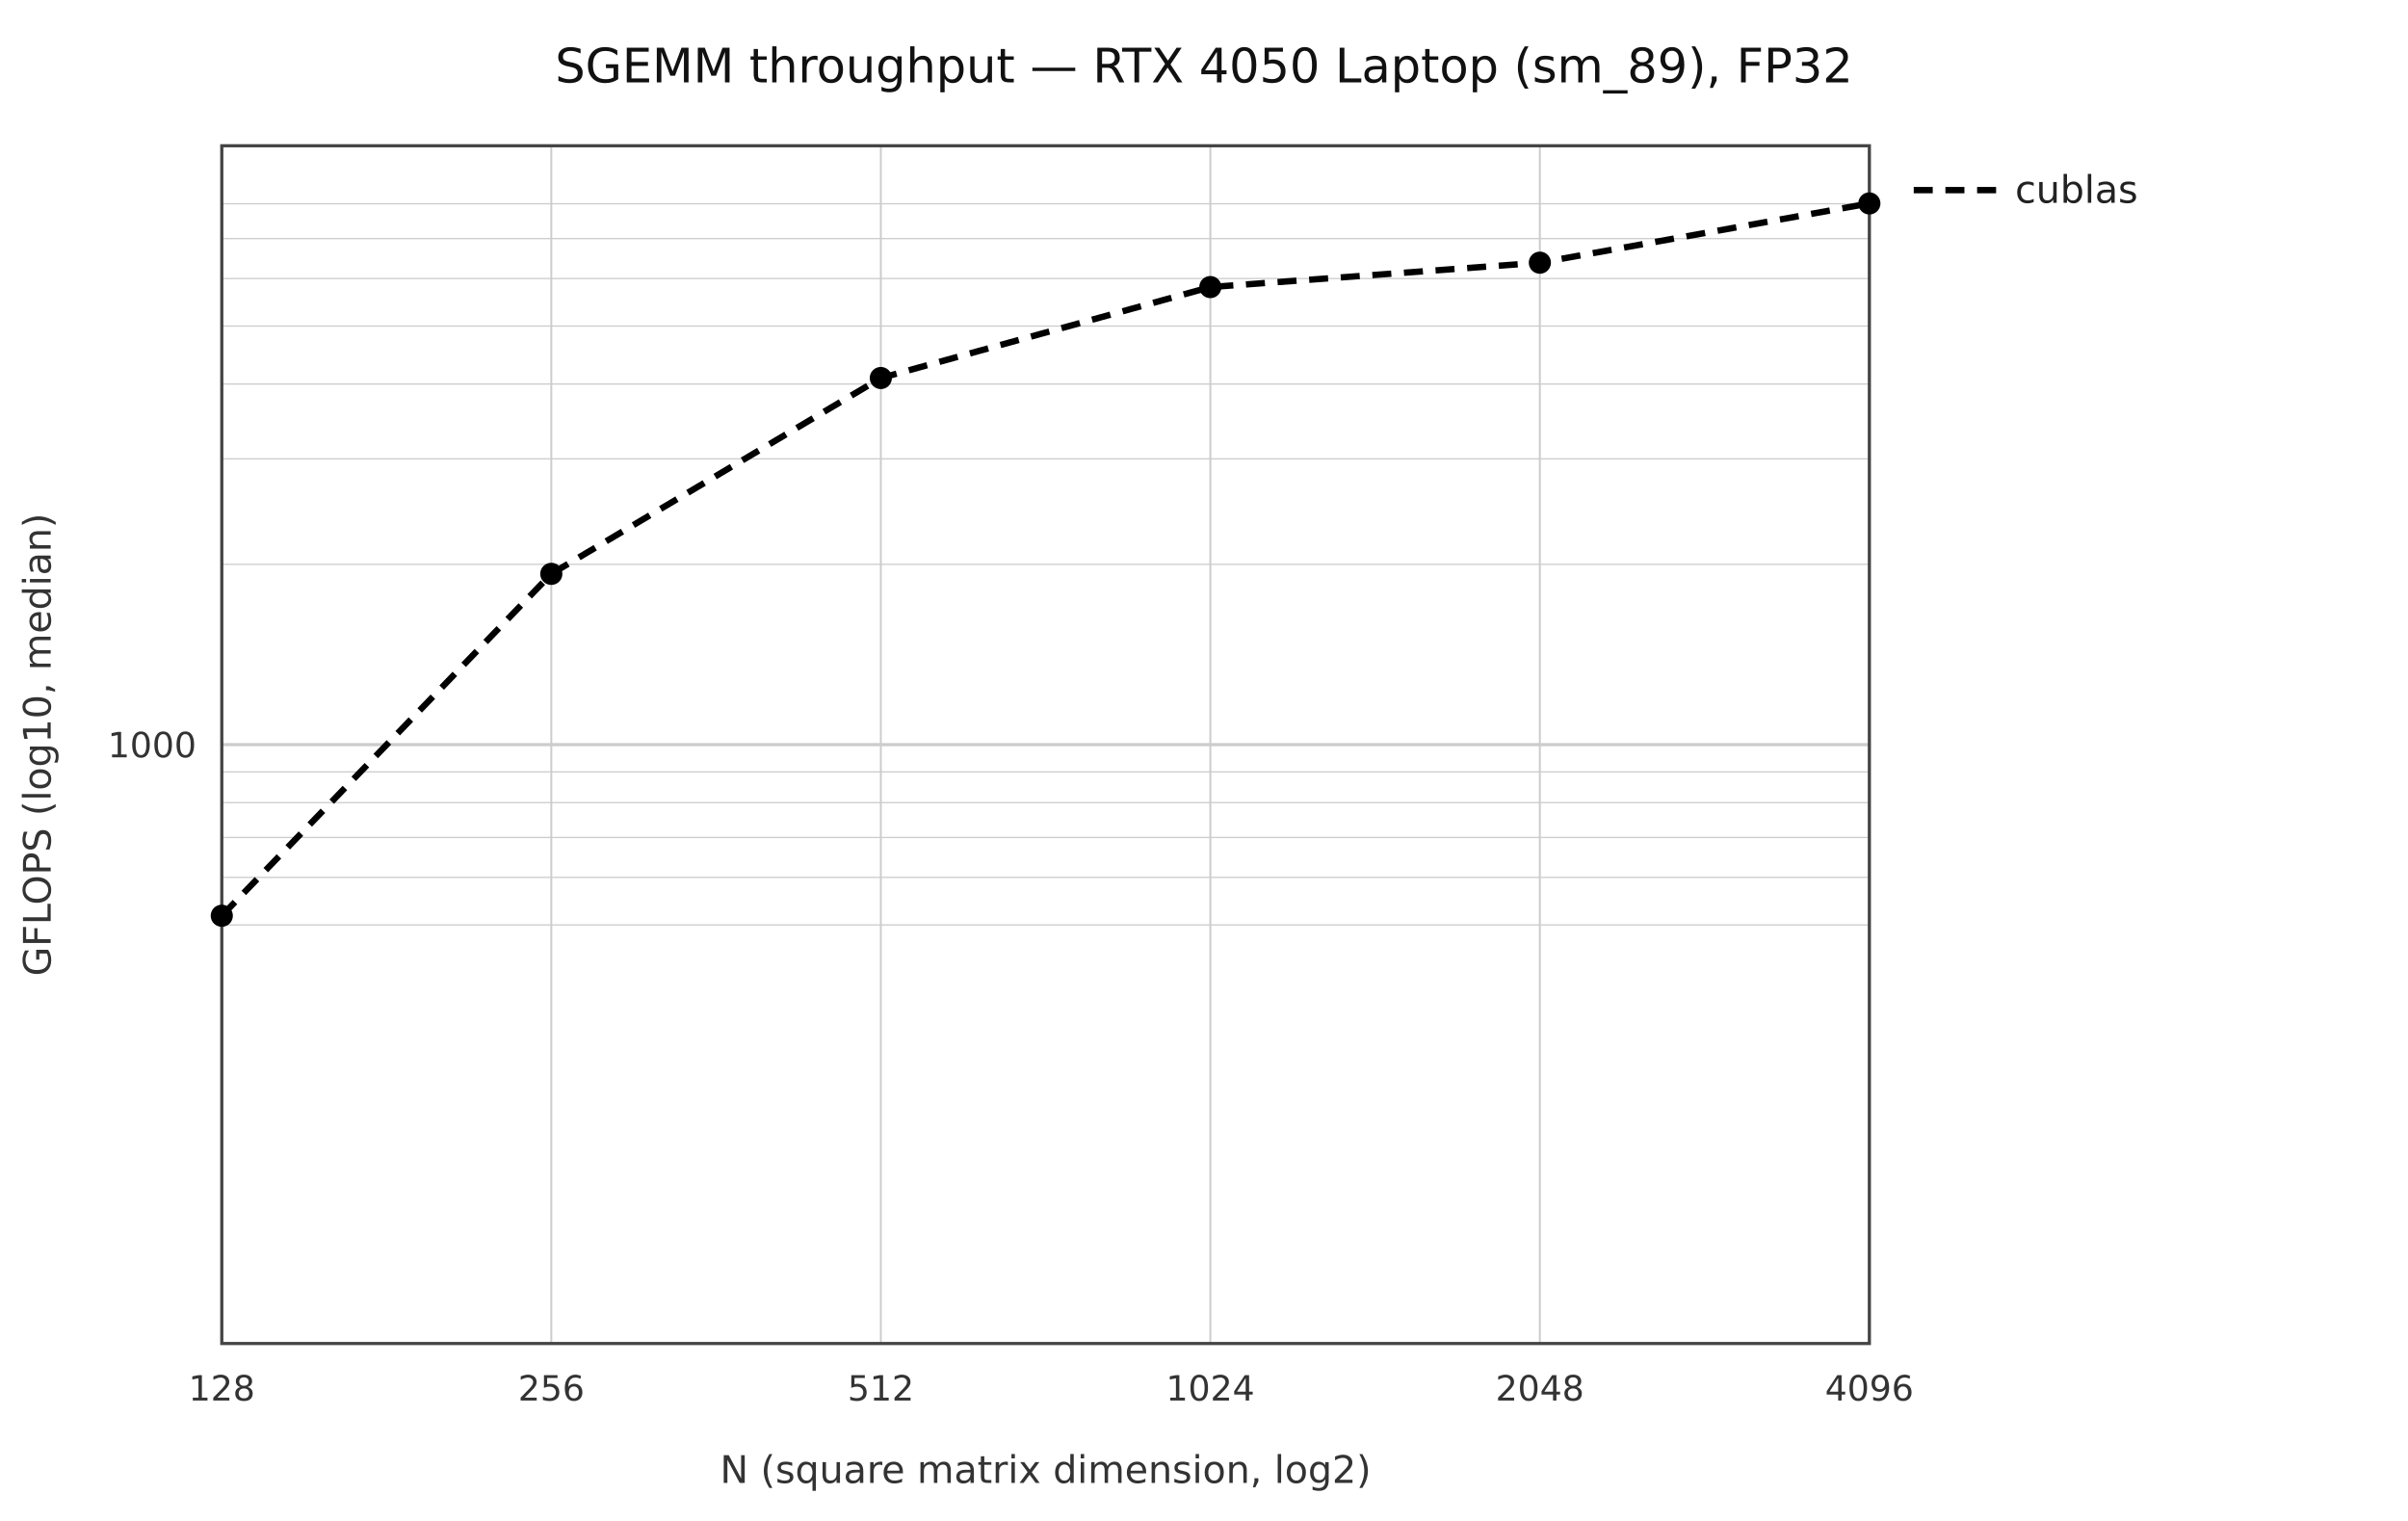
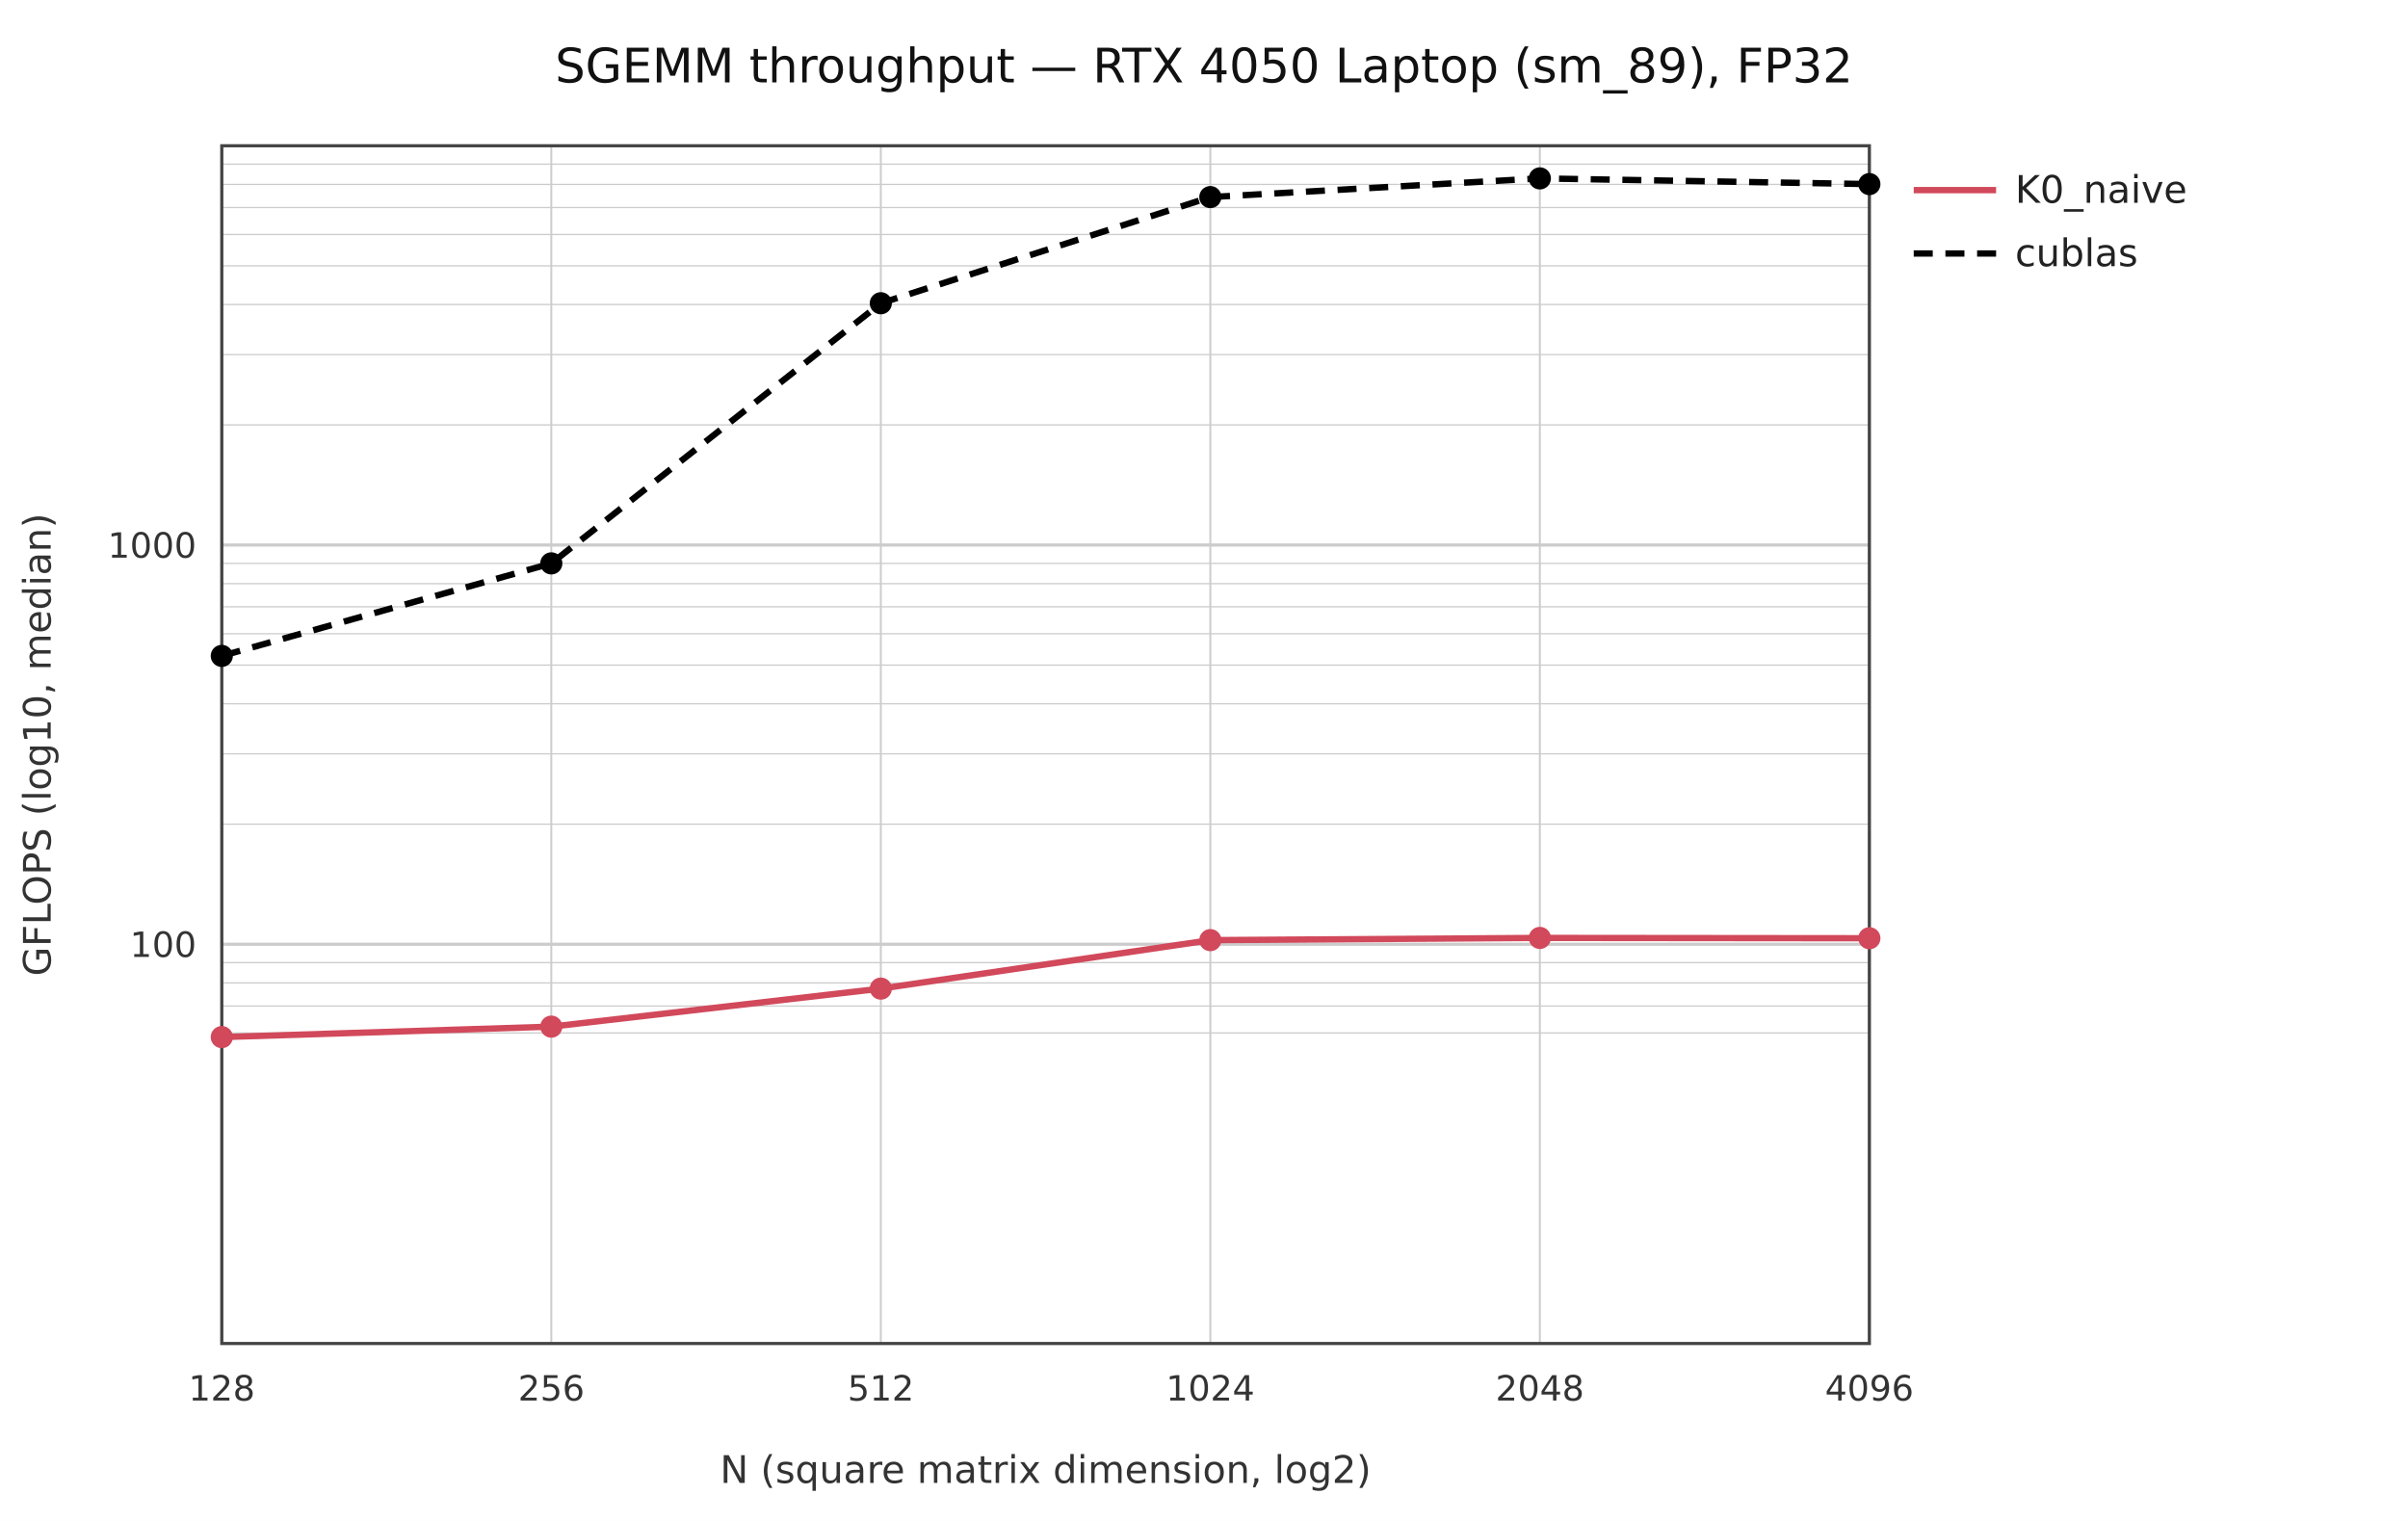
<svg xmlns="http://www.w3.org/2000/svg" width="760" height="480" viewBox="0 0 760 480" font-family="DejaVu Sans, Arial, sans-serif">
  <rect width="760" height="480" fill="white" />
-   <line x1="70" y1="291.9" x2="590" y2="291.9" stroke="#ccc" stroke-width="0.4" />
-   <line x1="70" y1="276.9" x2="590" y2="276.9" stroke="#ccc" stroke-width="0.4" />
-   <line x1="70" y1="264.3" x2="590" y2="264.3" stroke="#ccc" stroke-width="0.4" />
-   <line x1="70" y1="253.3" x2="590" y2="253.3" stroke="#ccc" stroke-width="0.4" />
-   <line x1="70" y1="243.6" x2="590" y2="243.6" stroke="#ccc" stroke-width="0.4" />
-   <line x1="70" y1="235.0" x2="590" y2="235.0" stroke="#ccc" stroke-width="1" />
-   <text x="62" y="239.0" font-size="11" text-anchor="end" fill="#333">1000</text>
-   <line x1="70" y1="178.1" x2="590" y2="178.1" stroke="#ccc" stroke-width="0.4" />
-   <line x1="70" y1="144.8" x2="590" y2="144.8" stroke="#ccc" stroke-width="0.4" />
-   <line x1="70" y1="121.2" x2="590" y2="121.2" stroke="#ccc" stroke-width="0.4" />
-   <line x1="70" y1="102.9" x2="590" y2="102.9" stroke="#ccc" stroke-width="0.4" />
-   <line x1="70" y1="87.9" x2="590" y2="87.9" stroke="#ccc" stroke-width="0.4" />
-   <line x1="70" y1="75.3" x2="590" y2="75.3" stroke="#ccc" stroke-width="0.4" />
-   <line x1="70" y1="64.3" x2="590" y2="64.3" stroke="#ccc" stroke-width="0.4" />
+   <line x1="70" y1="326.0" x2="590" y2="326.0" stroke="#ccc" stroke-width="0.4" />
+   <line x1="70" y1="317.5" x2="590" y2="317.5" stroke="#ccc" stroke-width="0.4" />
+   <line x1="70" y1="310.2" x2="590" y2="310.2" stroke="#ccc" stroke-width="0.4" />
+   <line x1="70" y1="303.8" x2="590" y2="303.8" stroke="#ccc" stroke-width="0.4" />
+   <line x1="70" y1="298.0" x2="590" y2="298.0" stroke="#ccc" stroke-width="1" />
+   <text x="62" y="302.0" font-size="11" text-anchor="end" fill="#333">100</text>
+   <line x1="70" y1="260.1" x2="590" y2="260.1" stroke="#ccc" stroke-width="0.4" />
+   <line x1="70" y1="237.9" x2="590" y2="237.9" stroke="#ccc" stroke-width="0.4" />
+   <line x1="70" y1="222.1" x2="590" y2="222.1" stroke="#ccc" stroke-width="0.4" />
+   <line x1="70" y1="209.9" x2="590" y2="209.9" stroke="#ccc" stroke-width="0.4" />
+   <line x1="70" y1="200.0" x2="590" y2="200.0" stroke="#ccc" stroke-width="0.4" />
+   <line x1="70" y1="191.5" x2="590" y2="191.5" stroke="#ccc" stroke-width="0.4" />
+   <line x1="70" y1="184.2" x2="590" y2="184.2" stroke="#ccc" stroke-width="0.4" />
+   <line x1="70" y1="177.8" x2="590" y2="177.8" stroke="#ccc" stroke-width="0.4" />
+   <line x1="70" y1="172.0" x2="590" y2="172.0" stroke="#ccc" stroke-width="1" />
+   <text x="62" y="176.0" font-size="11" text-anchor="end" fill="#333">1000</text>
+   <line x1="70" y1="134.1" x2="590" y2="134.1" stroke="#ccc" stroke-width="0.4" />
+   <line x1="70" y1="111.9" x2="590" y2="111.9" stroke="#ccc" stroke-width="0.4" />
+   <line x1="70" y1="96.1" x2="590" y2="96.1" stroke="#ccc" stroke-width="0.4" />
+   <line x1="70" y1="83.9" x2="590" y2="83.9" stroke="#ccc" stroke-width="0.4" />
+   <line x1="70" y1="74.0" x2="590" y2="74.0" stroke="#ccc" stroke-width="0.4" />
+   <line x1="70" y1="65.5" x2="590" y2="65.5" stroke="#ccc" stroke-width="0.4" />
+   <line x1="70" y1="58.2" x2="590" y2="58.2" stroke="#ccc" stroke-width="0.4" />
+   <line x1="70" y1="51.8" x2="590" y2="51.8" stroke="#ccc" stroke-width="0.4" />
  <line x1="70.0" y1="46" x2="70.0" y2="424" stroke="#ccc" stroke-width="0.6" />
  <text x="70.0" y="442" font-size="11" text-anchor="middle" fill="#333">128</text>
  <line x1="174.0" y1="46" x2="174.0" y2="424" stroke="#ccc" stroke-width="0.6" />
  <text x="174.0" y="442" font-size="11" text-anchor="middle" fill="#333">256</text>
  <line x1="278.0" y1="46" x2="278.0" y2="424" stroke="#ccc" stroke-width="0.6" />
  <text x="278.0" y="442" font-size="11" text-anchor="middle" fill="#333">512</text>
  <line x1="382.0" y1="46" x2="382.0" y2="424" stroke="#ccc" stroke-width="0.6" />
  <text x="382.0" y="442" font-size="11" text-anchor="middle" fill="#333">1024</text>
  <line x1="486.0" y1="46" x2="486.0" y2="424" stroke="#ccc" stroke-width="0.6" />
  <text x="486.0" y="442" font-size="11" text-anchor="middle" fill="#333">2048</text>
  <line x1="590.0" y1="46" x2="590.0" y2="424" stroke="#ccc" stroke-width="0.6" />
  <text x="590.0" y="442" font-size="11" text-anchor="middle" fill="#333">4096</text>
  <rect x="70" y="46" width="520" height="378" fill="none" stroke="#444" />
-   <polyline points="70.0,289.0 174.0,181.1 278.0,119.3 382.0,90.6 486.0,82.9 590.0,64.2" fill="none" stroke="#000" stroke-width="2" stroke-dasharray="6,4" />
-   <circle cx="70.0" cy="289.0" r="3.5" fill="#000" />
-   <circle cx="174.0" cy="181.1" r="3.5" fill="#000" />
-   <circle cx="278.0" cy="119.3" r="3.5" fill="#000" />
-   <circle cx="382.0" cy="90.6" r="3.5" fill="#000" />
-   <circle cx="486.0" cy="82.9" r="3.5" fill="#000" />
-   <circle cx="590.0" cy="64.2" r="3.5" fill="#000" />
-   <line x1="604" y1="60" x2="630" y2="60" stroke="#000" stroke-width="2" stroke-dasharray="6,4" />
-   <text x="636" y="64" font-size="12" fill="#222">cublas</text>
+   <polyline points="70.0,327.3 174.0,324.0 278.0,312.0 382.0,296.7 486.0,296.0 590.0,296.1" fill="none" stroke="#d1495b" stroke-width="2" />
+   <circle cx="70.0" cy="327.3" r="3.5" fill="#d1495b" />
+   <circle cx="174.0" cy="324.0" r="3.5" fill="#d1495b" />
+   <circle cx="278.0" cy="312.0" r="3.5" fill="#d1495b" />
+   <circle cx="382.0" cy="296.7" r="3.5" fill="#d1495b" />
+   <circle cx="486.0" cy="296.0" r="3.5" fill="#d1495b" />
+   <circle cx="590.0" cy="296.1" r="3.5" fill="#d1495b" />
+   <line x1="604" y1="60" x2="630" y2="60" stroke="#d1495b" stroke-width="2" />
+   <text x="636" y="64" font-size="12" fill="#222">K0_naive</text>
+   <polyline points="70.0,207.0 174.0,177.8 278.0,95.7 382.0,62.2 486.0,56.3 590.0,58.1" fill="none" stroke="#000" stroke-width="2" stroke-dasharray="6,4" />
+   <circle cx="70.0" cy="207.0" r="3.5" fill="#000" />
+   <circle cx="174.0" cy="177.8" r="3.5" fill="#000" />
+   <circle cx="278.0" cy="95.7" r="3.5" fill="#000" />
+   <circle cx="382.0" cy="62.2" r="3.5" fill="#000" />
+   <circle cx="486.0" cy="56.3" r="3.5" fill="#000" />
+   <circle cx="590.0" cy="58.1" r="3.5" fill="#000" />
+   <line x1="604" y1="80" x2="630" y2="80" stroke="#000" stroke-width="2" stroke-dasharray="6,4" />
+   <text x="636" y="84" font-size="12" fill="#222">cublas</text>
  <text x="380.0" y="26" font-size="15" text-anchor="middle" fill="#111">SGEMM throughput — RTX 4050 Laptop (sm_89), FP32</text>
  <text x="330.0" y="468" font-size="12" text-anchor="middle" fill="#333">N (square matrix dimension, log2)</text>
  <text x="16" y="235.0" font-size="12" text-anchor="middle" fill="#333" transform="rotate(-90 16 235.0)">GFLOPS (log10, median)</text>
</svg>
